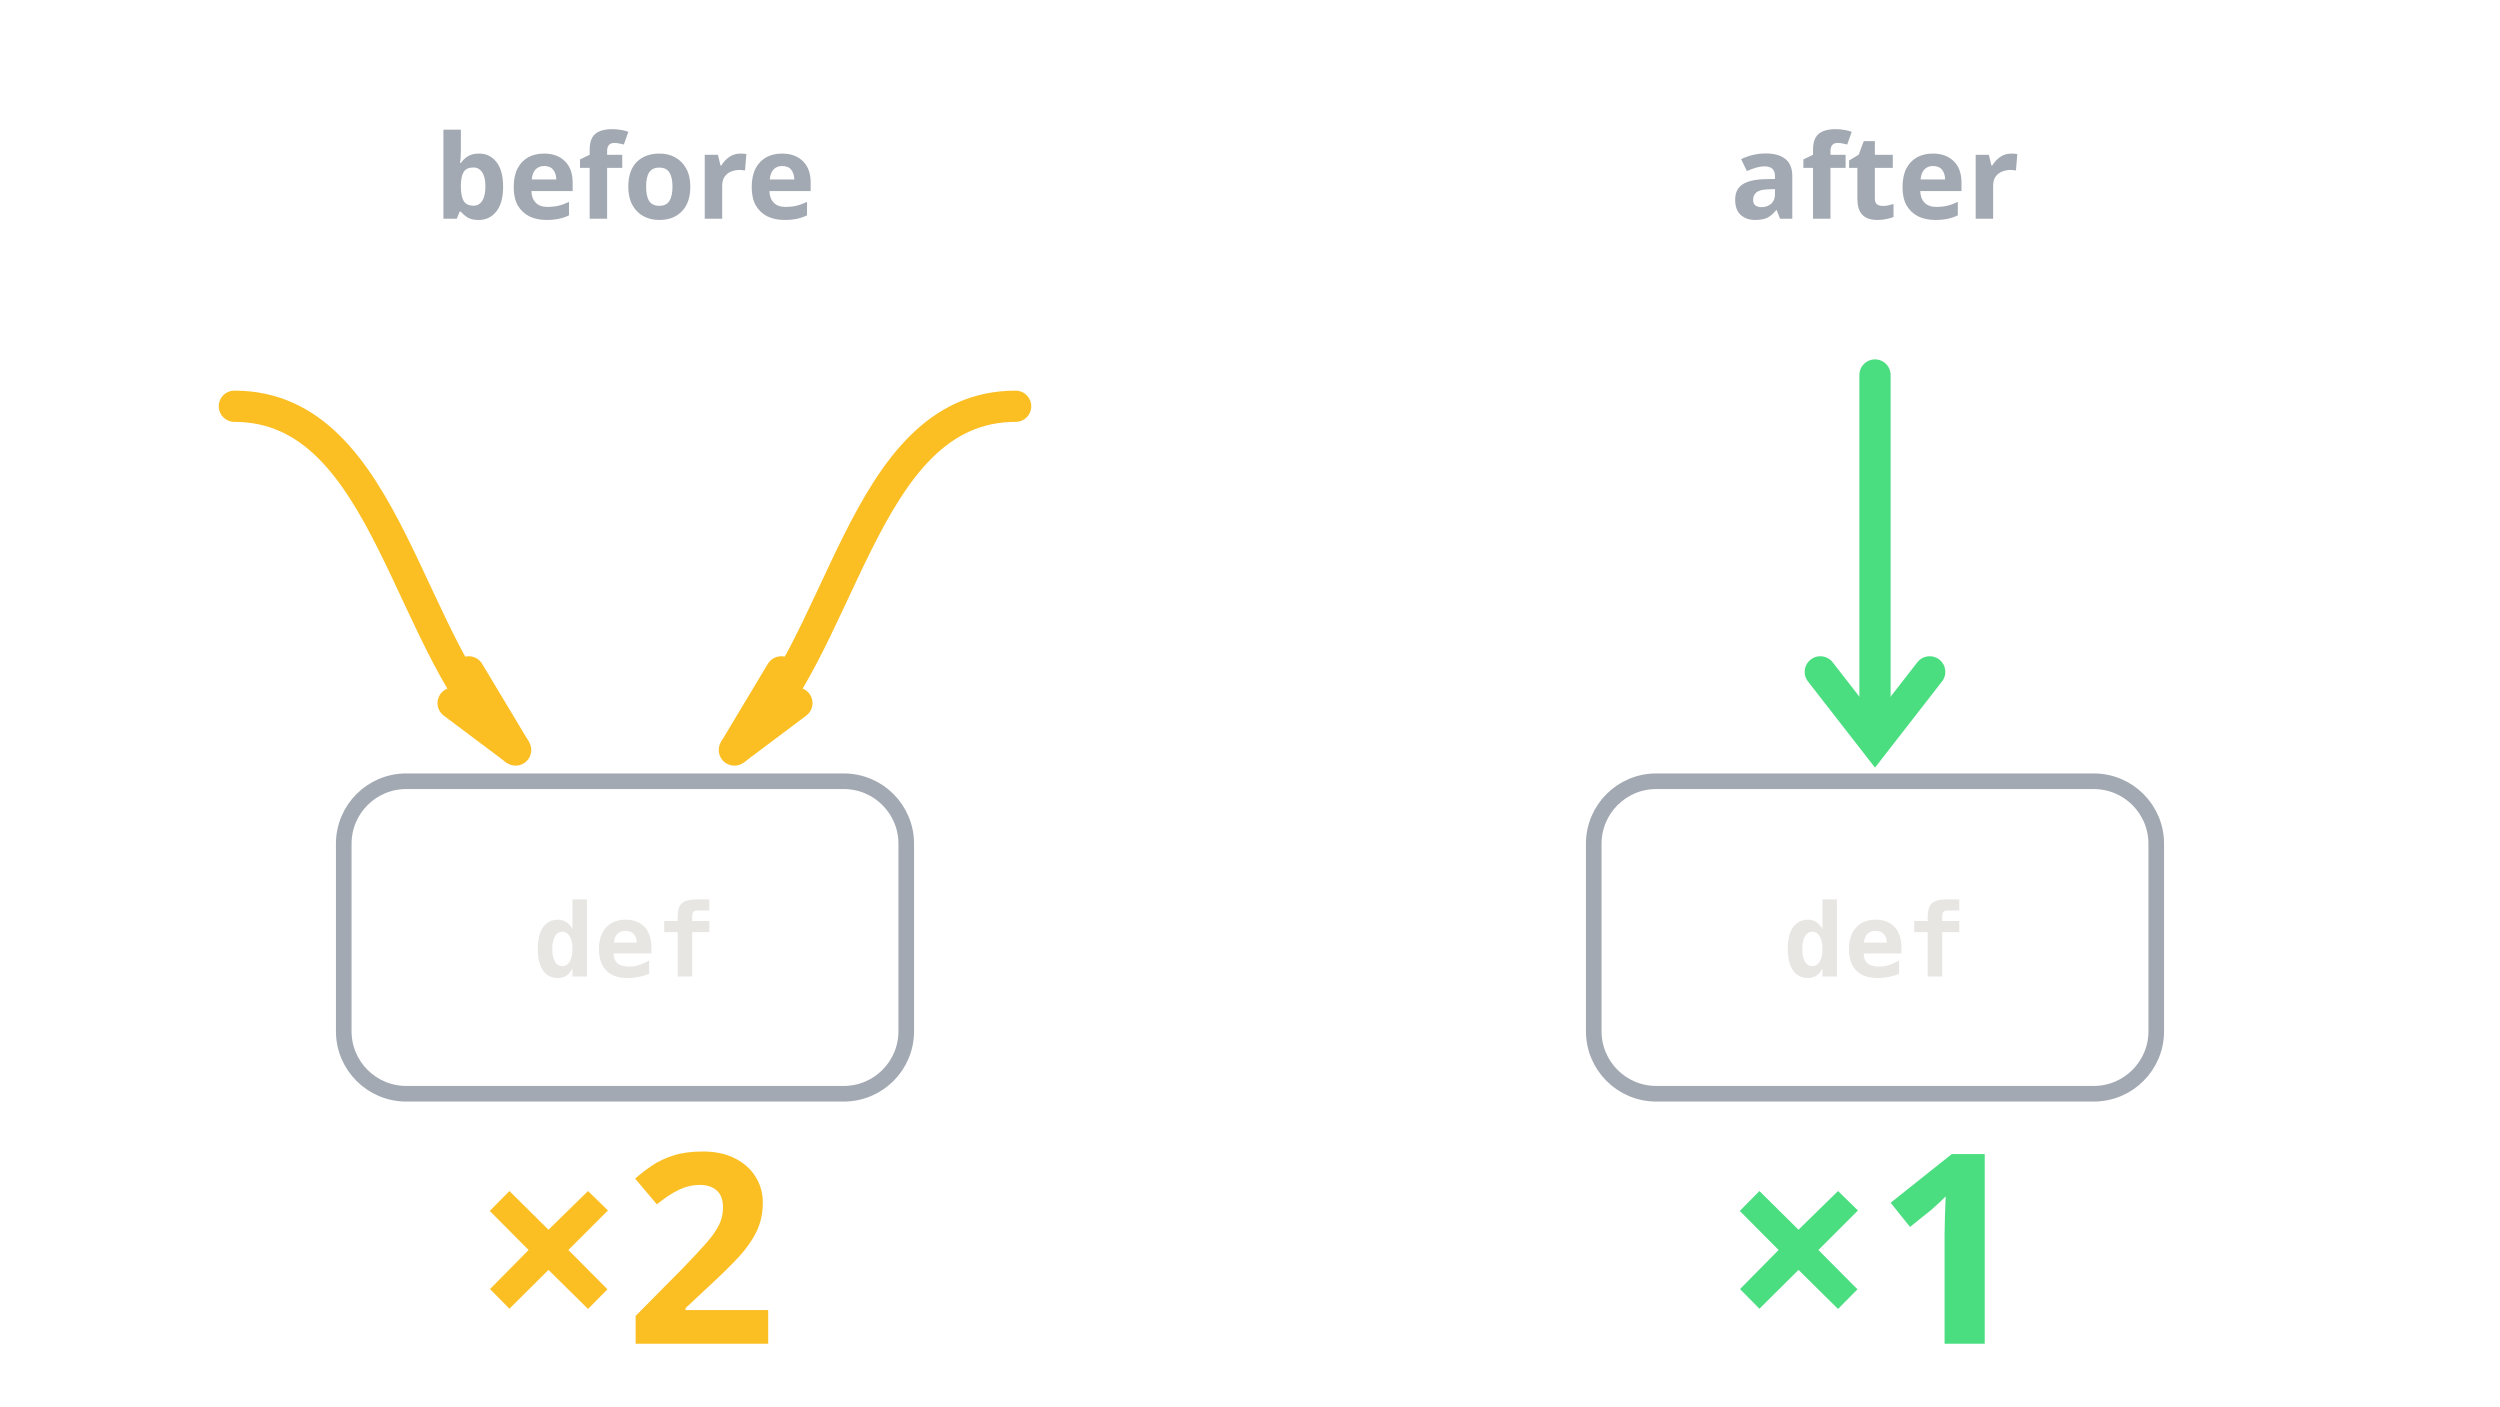
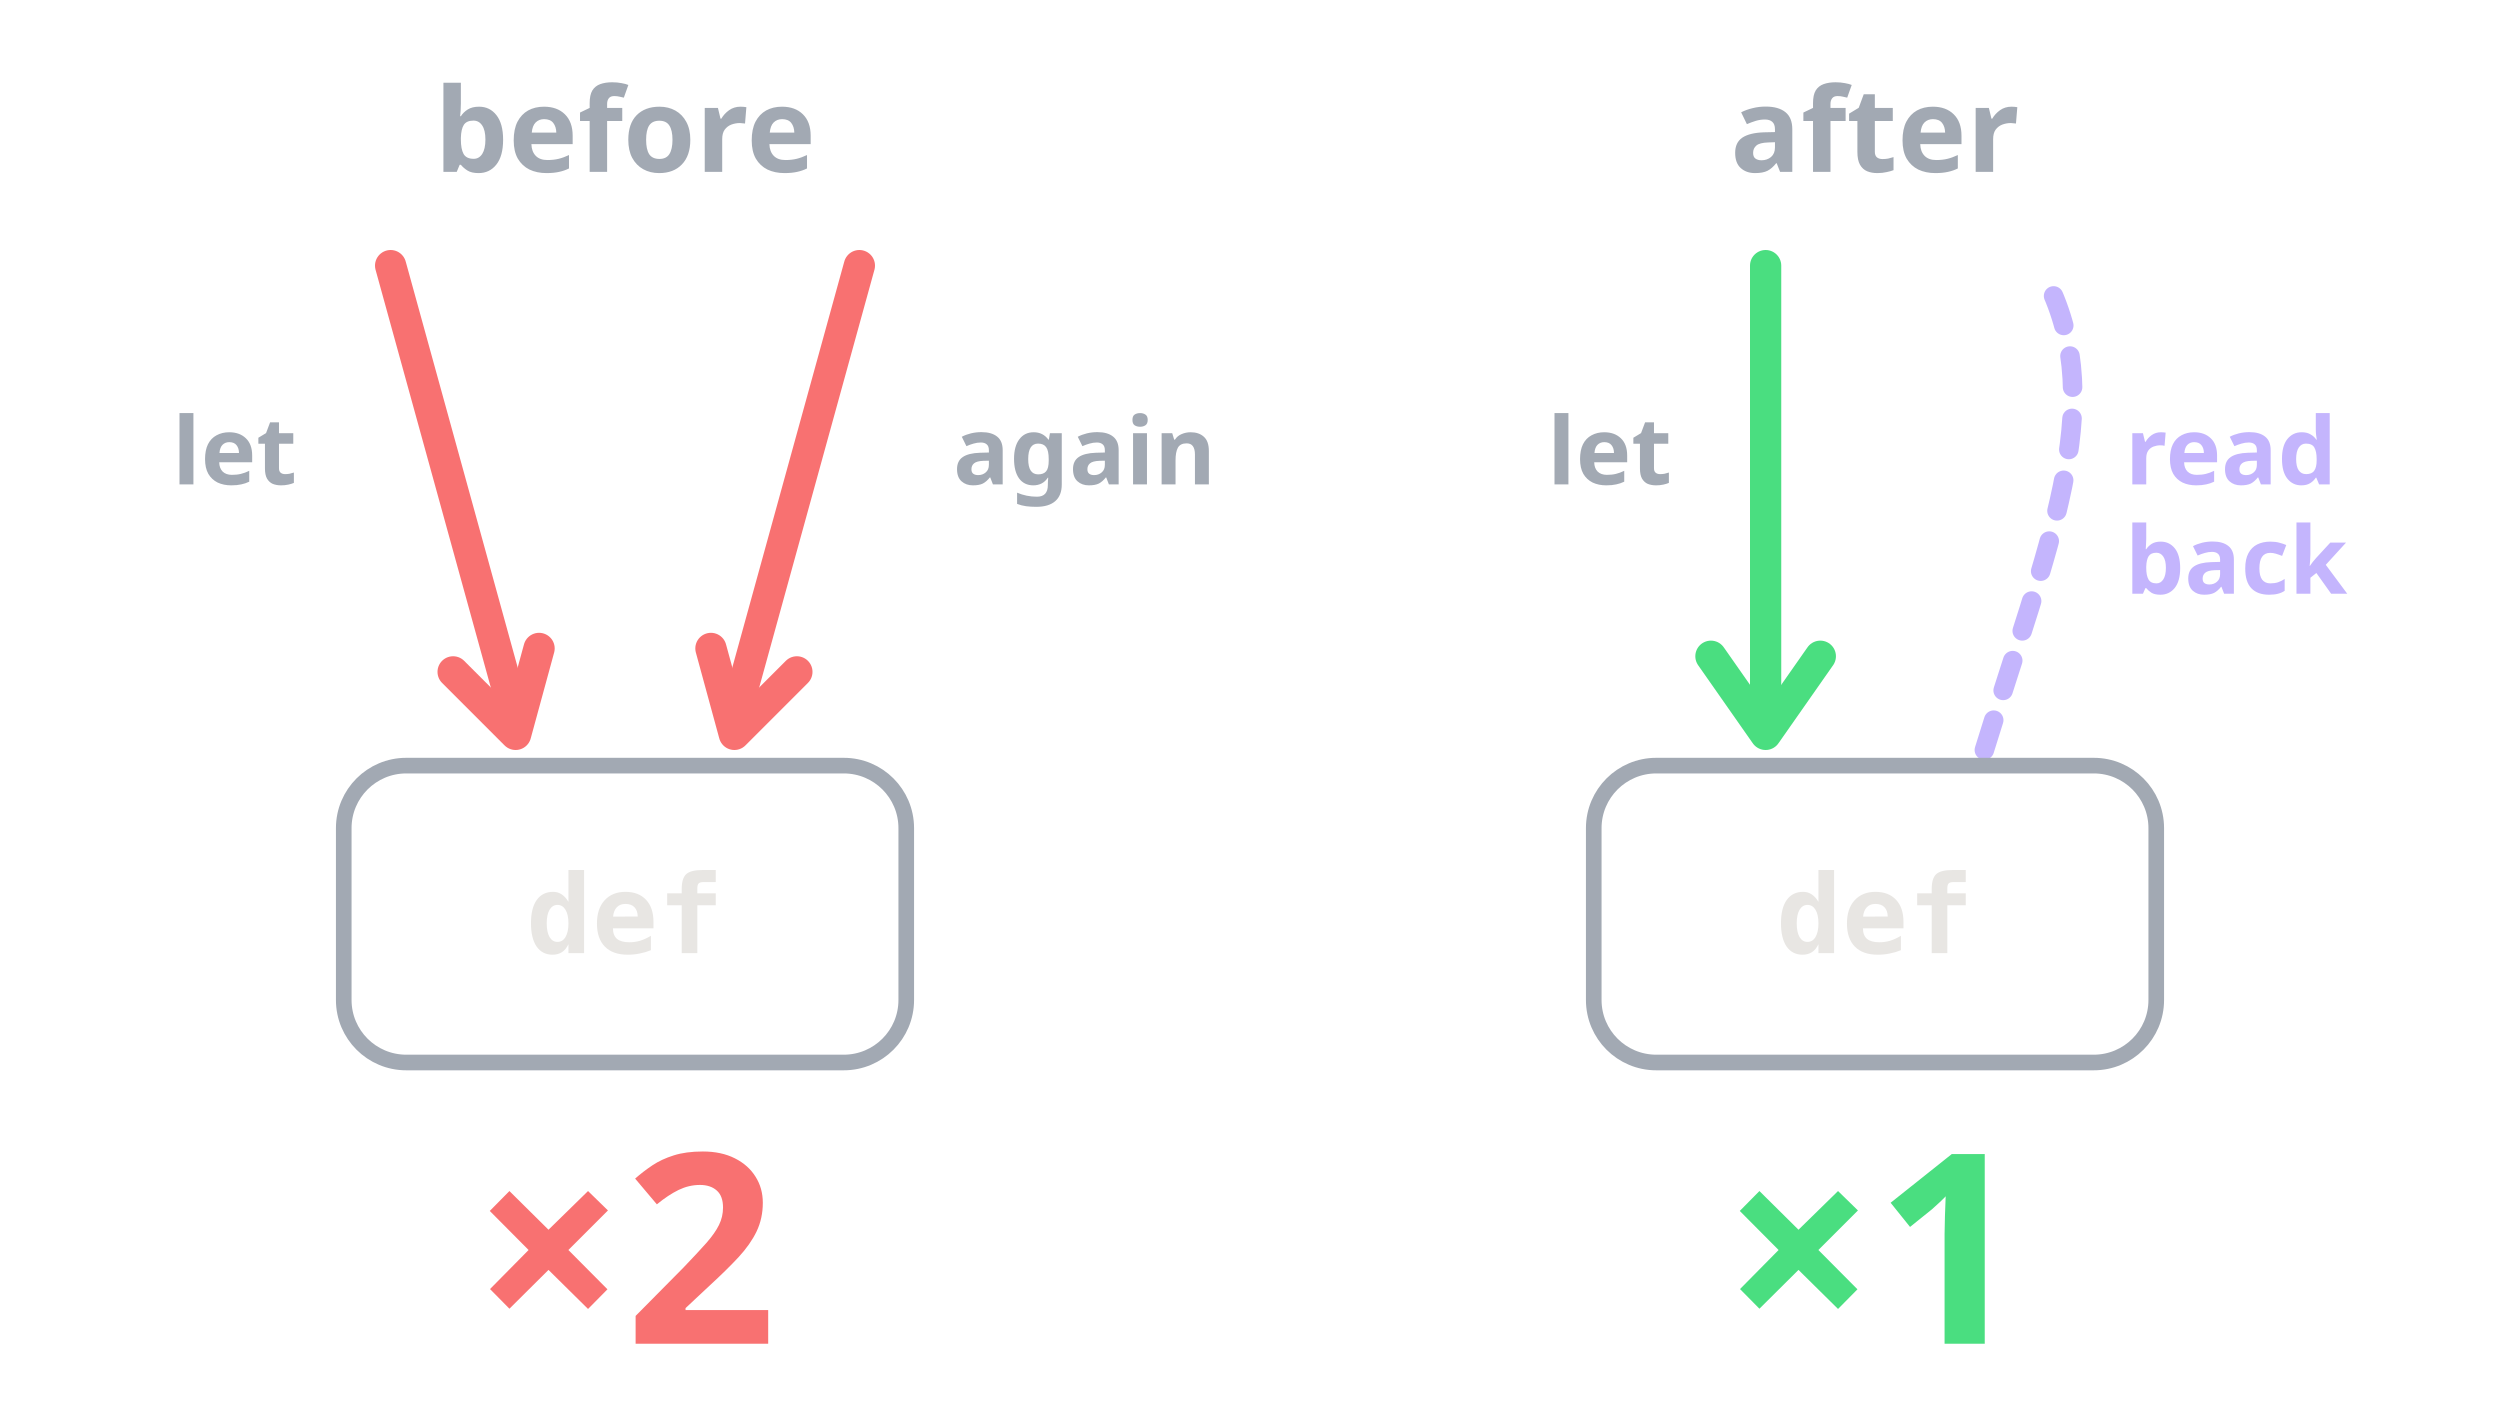
- <svg xmlns="http://www.w3.org/2000/svg" viewBox="0 0 320 180" role="img" aria-label="A module's definition walked twice before #2651 (two arrows into the box), once after (one arrow).">
-   <style>.good{fill:#15803d}.warn{fill:#b45309}.muted{fill:#5b6470}.ink{fill:#1f2328}.box{fill:none;stroke:#5b6470;stroke-width:2}.sg{fill:none;stroke:#15803d;stroke-width:4;stroke-linecap:round}.sw{fill:none;stroke:#b45309;stroke-width:4;stroke-linecap:round}.t{font:700 15px system-ui,sans-serif}.b{font:700 34px system-ui,sans-serif}.c{font:600 13px ui-monospace,monospace}.good{fill:#4ade80}.warn{fill:#fbbf24}.muted{fill:#a2a9b3}.ink{fill:#e8e6e3}.box{fill:none;stroke:#a2a9b3;stroke-width:2}.sg{fill:none;stroke:#4ade80;stroke-width:4;stroke-linecap:round}.sw{fill:none;stroke:#fbbf24;stroke-width:4;stroke-linecap:round}
+ <svg xmlns="http://www.w3.org/2000/svg" viewBox="0 0 320 180" role="img" aria-label="A module binding's definition: analyzed by the let and then again before #2651, by the let only after, its elaboration read back.">
+   <style>.bad{fill:#b91c1c}.good{fill:#15803d}.acc{fill:#6d28d9}.muted{fill:#5b6470}.ink{fill:#1f2328}.box{fill:none;stroke:#5b6470;stroke-width:2}.sr{fill:none;stroke:#b91c1c;stroke-width:4;stroke-linecap:round;stroke-linejoin:round}.sg{fill:none;stroke:#15803d;stroke-width:4;stroke-linecap:round;stroke-linejoin:round}.sa{fill:none;stroke:#6d28d9;stroke-width:2.5;stroke-dasharray:4 4;stroke-linecap:round}.t{font:700 15px system-ui,sans-serif}.s{font:600 12px system-ui,sans-serif}.b{font:800 34px system-ui,sans-serif}.c{font:700 14px ui-monospace,monospace}.bad{fill:#f87171}.good{fill:#4ade80}.acc{fill:#c4b5fd}.muted{fill:#a2a9b3}.ink{fill:#e8e6e3}.box{fill:none;stroke:#a2a9b3;stroke-width:2}.sr{fill:none;stroke:#f87171;stroke-width:4;stroke-linecap:round;stroke-linejoin:round}.sg{fill:none;stroke:#4ade80;stroke-width:4;stroke-linecap:round;stroke-linejoin:round}.sa{fill:none;stroke:#c4b5fd;stroke-width:2.5;stroke-dasharray:4 4;stroke-linecap:round}
</style>
-   <text x="80" y="28" text-anchor="middle" class="t muted">before</text>
-   <path d="M30 52 C 50 52, 52 84, 66 96" class="sw" />
-   <path d="M58 90 L66 96 L60 86" class="sw" />
-   <path d="M130 52 C 110 52, 108 84, 94 96" class="sw" />
-   <path d="M102 90 L94 96 L100 86" class="sw" />
-   <rect x="44" y="100" width="72" height="40" rx="8" class="box" />
-   <text x="80" y="125" text-anchor="middle" class="c ink">def</text>
-   <text x="80" y="172" text-anchor="middle" class="b warn">×2</text>
-   <text x="240" y="28" text-anchor="middle" class="t muted">after</text>
-   <path d="M240 48 L240 94" class="sg" />
-   <path d="M233 86 L240 95 L247 86" class="sg" />
-   <rect x="204" y="100" width="72" height="40" rx="8" class="box" />
-   <text x="240" y="125" text-anchor="middle" class="c ink">def</text>
+   <text x="80" y="22" text-anchor="middle" class="t muted">before</text>
+   <path d="M50 34 L66 92" class="sr" />
+   <path d="M58 86 L66 94 L69 83" class="sr" />
+   <path d="M110 34 L94 92" class="sr" />
+   <path d="M91 83 L94 94 L102 86" class="sr" />
+   <text x="38" y="62" text-anchor="end" class="s muted">let</text>
+   <text x="122" y="62" class="s muted">again</text>
+   <rect x="44" y="98" width="72" height="38" rx="8" class="box" />
+   <text x="80" y="122" text-anchor="middle" class="c ink">def</text>
+   <text x="80" y="172" text-anchor="middle" class="b bad">×2</text>
+   <text x="240" y="22" text-anchor="middle" class="t muted">after</text>
+   <path d="M226 34 L226 92" class="sg" />
+   <path d="M219 84 L226 94 L233 84" class="sg" />
+   <path d="M254 96 C 262 70, 270 52, 262 36" class="sa" />
+   <text x="214" y="62" text-anchor="end" class="s muted">let</text>
+   <text x="272" y="62" class="s acc">read</text>
+   <text x="272" y="76" class="s acc">back</text>
+   <rect x="204" y="98" width="72" height="38" rx="8" class="box" />
+   <text x="240" y="122" text-anchor="middle" class="c ink">def</text>
  <text x="240" y="172" text-anchor="middle" class="b good">×1</text>
</svg>
